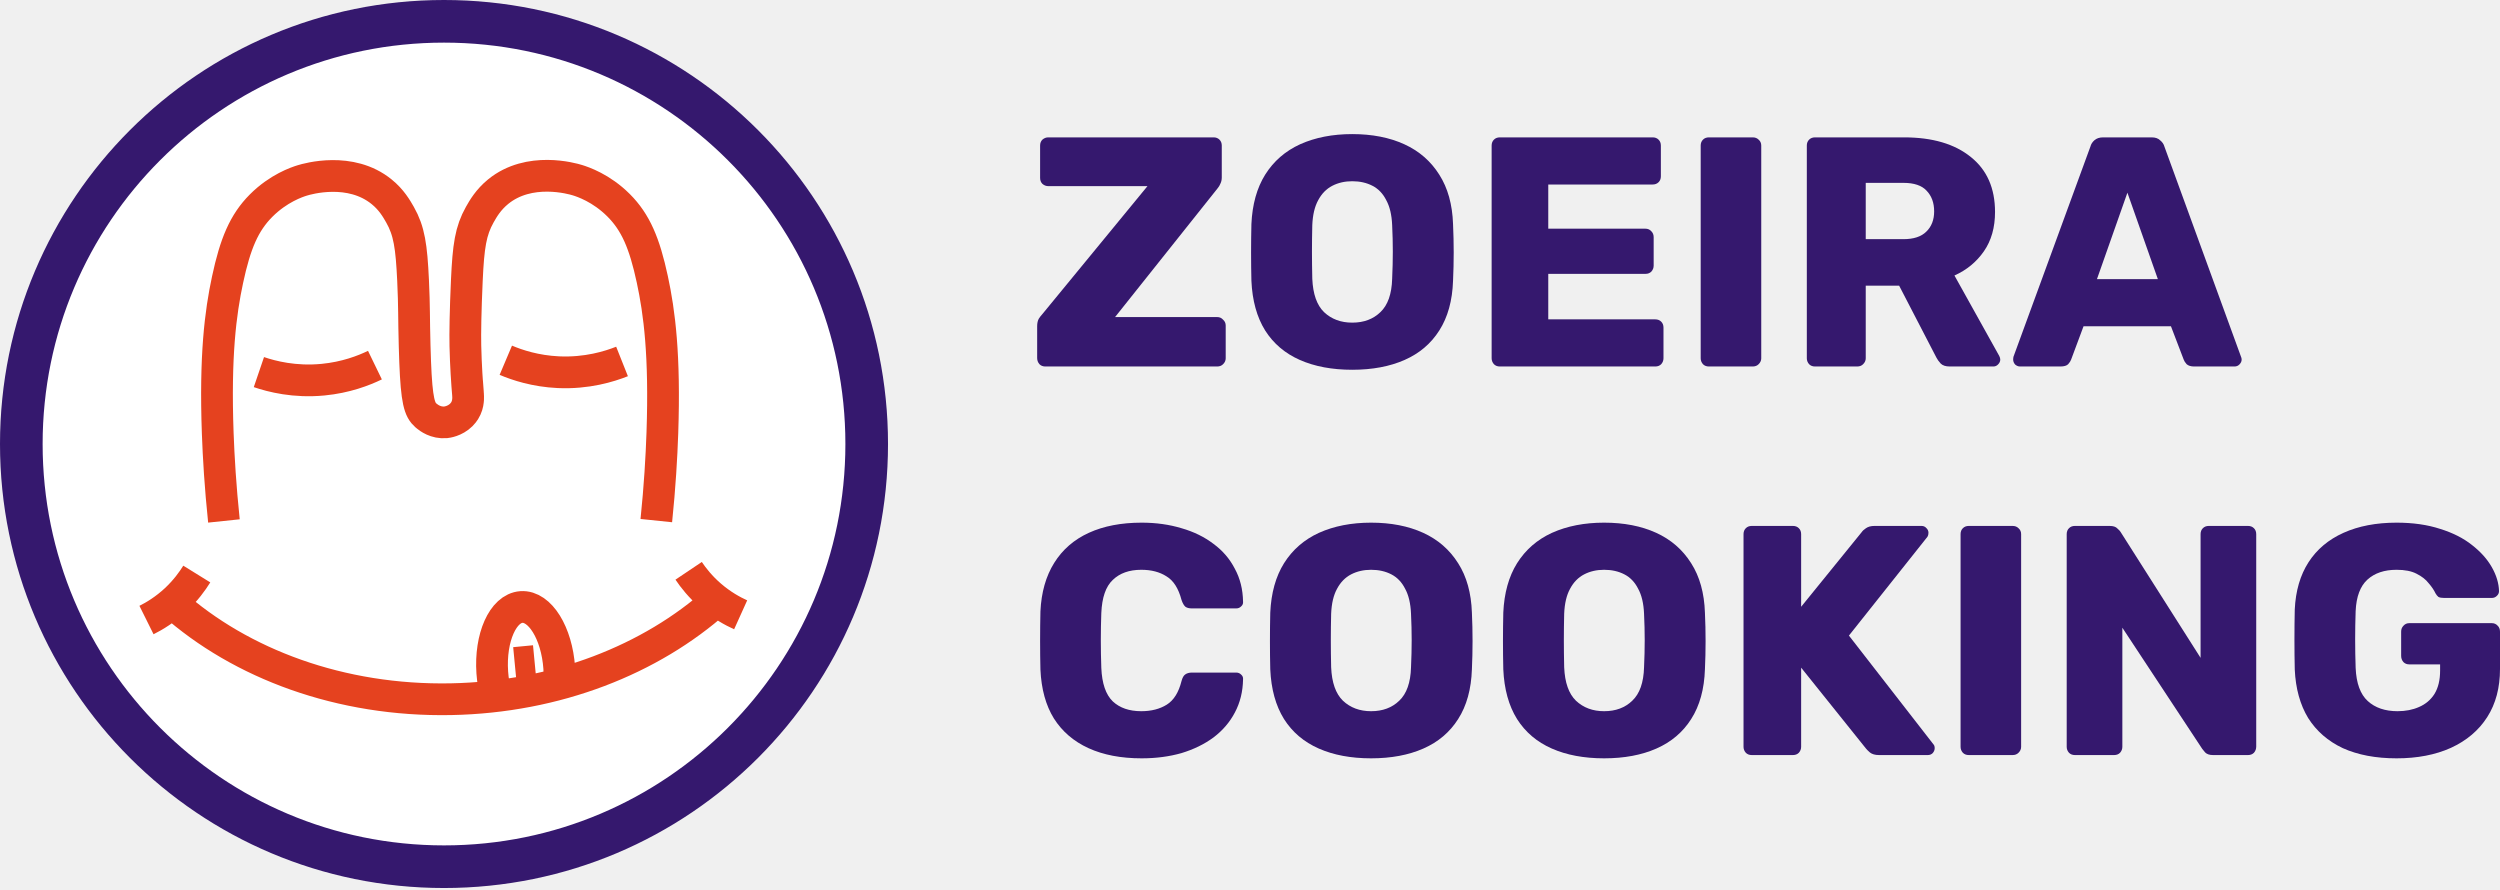
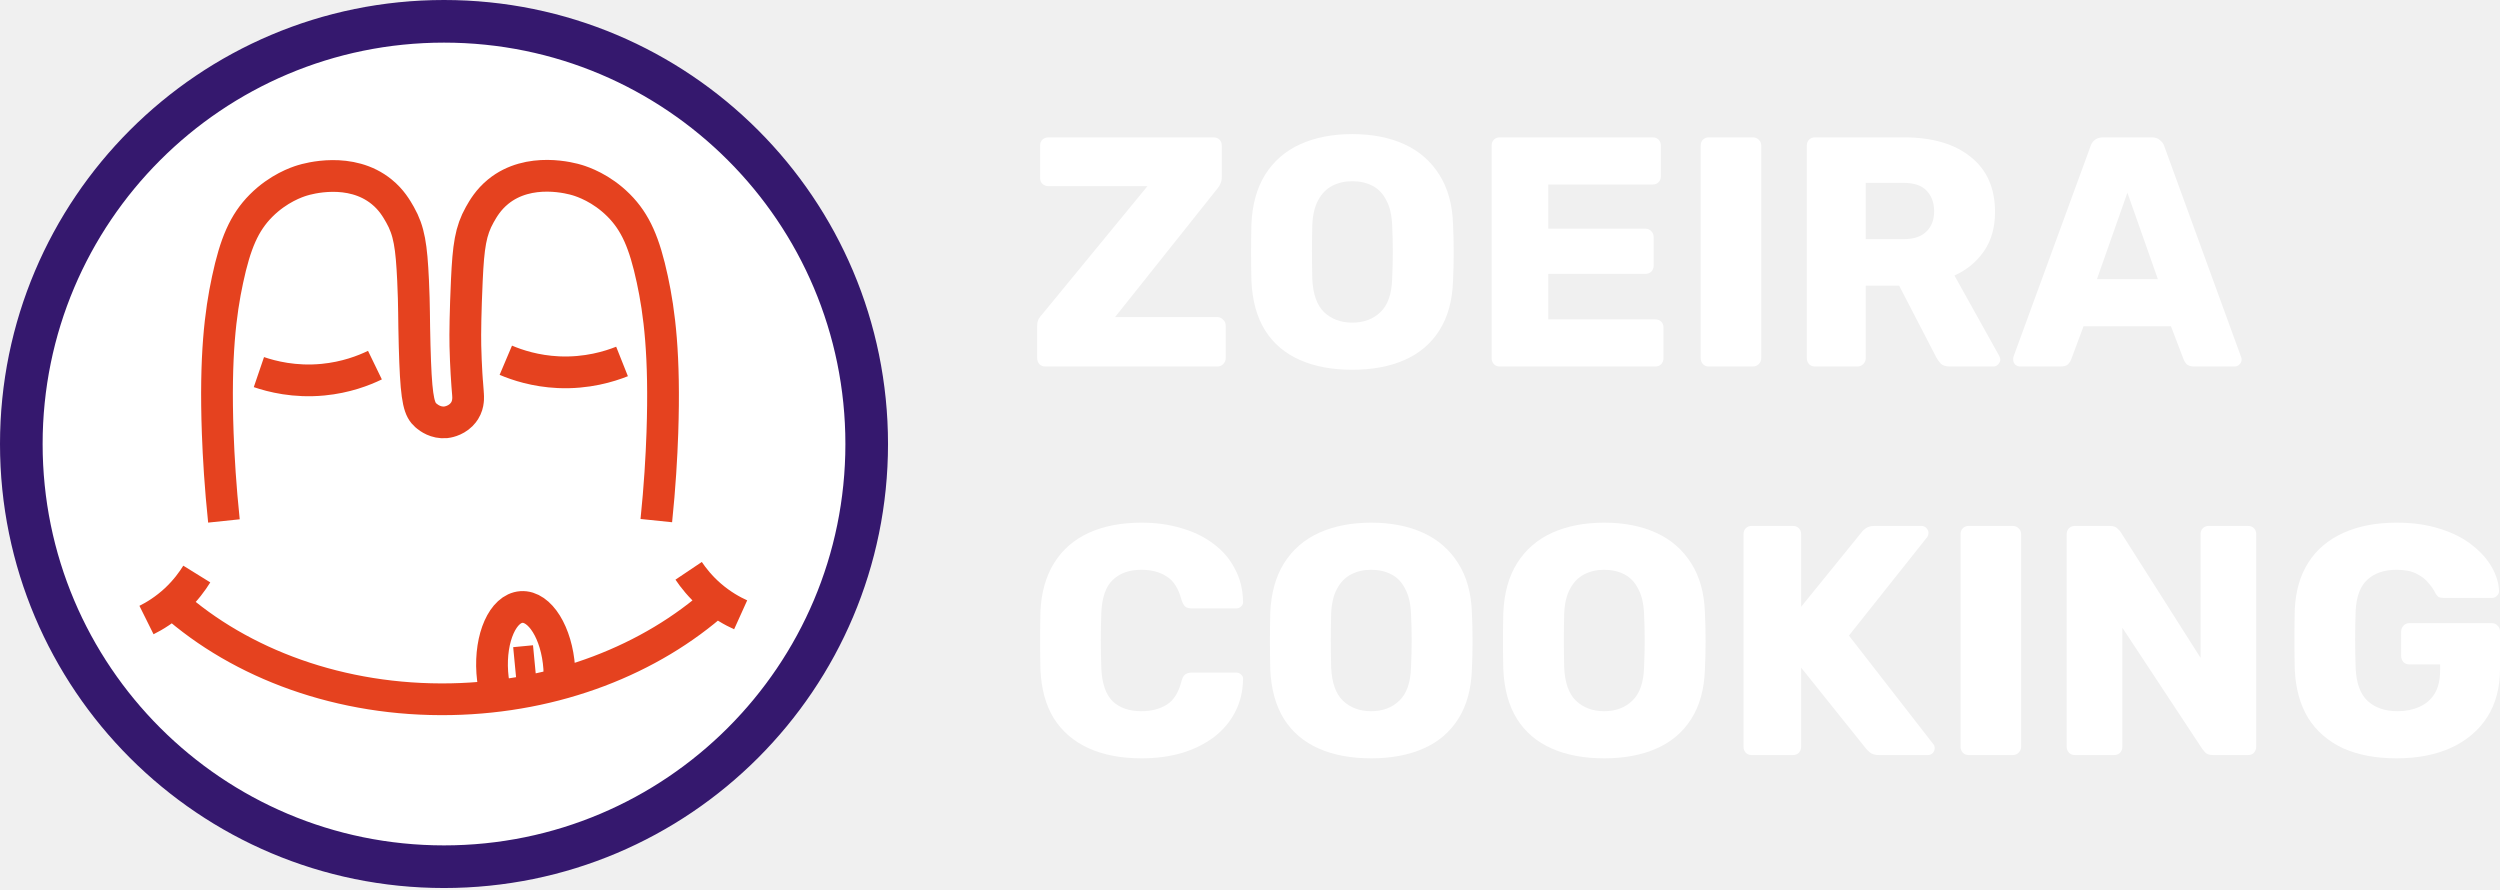
<svg xmlns="http://www.w3.org/2000/svg" width="1000" height="356" viewBox="0 0 1000 356" fill="none">
  <circle cx="177.603" cy="177.603" r="169.078" fill="white" stroke="#35186E" stroke-width="17.05" />
  <path d="M89.574 208.381C88.148 194.786 87.445 182.928 87.094 173.279C85.98 142.22 88.207 125.03 91.02 111.903C94.126 97.37 97.642 89.088 104.42 82.271C111.374 75.297 118.797 72.816 120.907 72.172C123.055 71.508 140.187 66.566 152.669 76.723C156.595 79.907 158.607 83.423 160.013 85.885C163.705 92.389 164.584 98.542 165.229 112.138C165.737 122.999 165.541 127.042 165.854 138.391C166.362 157.007 167.202 162.535 169.507 165.289C170.054 165.954 170.757 166.481 170.757 166.481C171.46 167.047 174.273 169.294 178.297 168.923C178.668 168.884 181.93 168.532 184.509 165.973C185.7 164.782 186.267 163.59 186.384 163.317C187.068 161.832 187.185 160.504 187.244 159.644C187.283 159 187.263 158.589 187.146 156.753C187.068 155.64 186.97 154.253 186.833 152.632M262.527 208.244C263.933 194.648 264.617 182.772 264.949 173.122C266.004 142.063 263.757 124.874 260.925 111.747C257.8 97.233 254.264 88.951 247.466 82.134C240.493 75.16 233.07 72.718 230.98 72.074C228.831 71.41 211.7 66.507 199.237 76.684C195.33 79.887 193.299 83.384 191.912 85.845C188.24 92.369 187.361 98.503 186.736 112.099C186.189 124.19 186.032 133.527 186.15 138.352C186.345 146.498 186.814 153.295 187.243 158.198M103.561 148.842C108.718 150.6 117.84 152.963 129.209 151.869C138.331 150.99 145.461 148.236 149.973 146.048M248.814 144.583C243.755 146.595 234.75 149.408 223.342 148.881C214.181 148.451 206.934 146.048 202.324 144.095M58.594 248.015C61.778 246.433 66.036 243.874 70.353 239.85C74.26 236.177 76.936 232.485 78.714 229.614M296.262 245.925C293.019 244.46 288.663 242.077 284.209 238.228C280.146 234.712 277.333 231.118 275.458 228.325M68.908 241.158C96.314 265.556 136.26 280.539 180.446 279.679C222.639 278.859 260.378 263.759 286.729 240.26M223.694 273.585C223.83 271.534 223.83 269.385 223.694 267.178C222.736 253.211 215.978 242.311 208.574 242.799C201.191 243.307 195.956 255.028 196.913 268.994C197.147 272.354 197.714 275.538 198.534 278.409M213.809 264.423L205.879 265.185" stroke="#E5421F" stroke-width="12.697" stroke-miterlimit="10" />
-   <path d="M418.138 146.599C417.177 146.599 416.392 146.293 415.781 145.682C415.17 144.984 414.864 144.155 414.864 143.195V130.494C414.864 129.272 415.082 128.268 415.519 127.483C416.043 126.697 416.479 126.13 416.828 125.781L458.988 74.456H419.316C418.443 74.456 417.657 74.15 416.959 73.539C416.348 72.928 416.043 72.142 416.043 71.182V58.22C416.043 57.26 416.348 56.474 416.959 55.863C417.657 55.252 418.443 54.947 419.316 54.947H485.436C486.396 54.947 487.182 55.252 487.793 55.863C488.404 56.474 488.71 57.26 488.71 58.22V70.92C488.71 71.881 488.535 72.71 488.186 73.408C487.924 74.106 487.531 74.761 487.007 75.372L446.026 126.828H486.877C487.837 126.828 488.622 127.177 489.233 127.876C489.932 128.487 490.281 129.272 490.281 130.232V143.325C490.281 144.198 489.932 144.984 489.233 145.682C488.622 146.293 487.837 146.599 486.877 146.599H418.138Z" fill="#35186E" />
-   <path d="M540.89 147.908C532.859 147.908 525.876 146.599 519.941 143.98C514.005 141.361 509.379 137.434 506.062 132.196C502.745 126.872 500.912 120.238 500.563 112.295C500.476 108.541 500.432 104.788 500.432 101.035C500.432 97.194 500.476 93.397 500.563 89.644C500.912 81.788 502.745 75.198 506.062 69.873C509.466 64.461 514.136 60.402 520.072 57.696C526.095 54.99 533.034 53.638 540.89 53.638C548.833 53.638 555.772 54.99 561.708 57.696C567.643 60.402 572.313 64.461 575.718 69.873C579.122 75.198 580.955 81.788 581.217 89.644C581.391 93.397 581.479 97.194 581.479 101.035C581.479 104.788 581.391 108.541 581.217 112.295C580.955 120.238 579.122 126.872 575.718 132.196C572.401 137.434 567.774 141.361 561.839 143.98C555.903 146.599 548.92 147.908 540.89 147.908ZM540.89 129.054C545.516 129.054 549.269 127.657 552.15 124.864C555.118 122.071 556.689 117.619 556.863 111.509C557.038 107.668 557.125 104.046 557.125 100.642C557.125 97.238 557.038 93.703 556.863 90.036C556.689 85.934 555.903 82.617 554.507 80.086C553.197 77.467 551.364 75.547 549.008 74.325C546.651 73.103 543.945 72.492 540.89 72.492C537.922 72.492 535.26 73.103 532.903 74.325C530.546 75.547 528.67 77.467 527.273 80.086C525.876 82.617 525.091 85.934 524.916 90.036C524.829 93.703 524.785 97.238 524.785 100.642C524.785 104.046 524.829 107.668 524.916 111.509C525.178 117.619 526.749 122.071 529.63 124.864C532.597 127.657 536.351 129.054 540.89 129.054Z" fill="#35186E" />
-   <path d="M599.929 146.599C598.968 146.599 598.183 146.293 597.572 145.682C596.961 144.984 596.655 144.198 596.655 143.325V58.22C596.655 57.26 596.961 56.474 597.572 55.863C598.183 55.252 598.968 54.947 599.929 54.947H661.074C662.034 54.947 662.819 55.252 663.43 55.863C664.041 56.474 664.347 57.26 664.347 58.22V70.528C664.347 71.488 664.041 72.273 663.43 72.884C662.819 73.495 662.034 73.801 661.074 73.801H619.306V91.477H658.193C659.153 91.477 659.939 91.826 660.55 92.524C661.161 93.135 661.466 93.921 661.466 94.881V106.272C661.466 107.145 661.161 107.93 660.55 108.629C659.939 109.24 659.153 109.545 658.193 109.545H619.306V127.745H662.121C663.081 127.745 663.867 128.05 664.478 128.661C665.089 129.272 665.394 130.058 665.394 131.018V143.325C665.394 144.198 665.089 144.984 664.478 145.682C663.867 146.293 663.081 146.599 662.121 146.599H599.929Z" fill="#35186E" />
-   <path d="M683.551 146.599C682.591 146.599 681.805 146.293 681.194 145.682C680.583 144.984 680.277 144.198 680.277 143.325V58.22C680.277 57.26 680.583 56.474 681.194 55.863C681.805 55.252 682.591 54.947 683.551 54.947H701.096C702.056 54.947 702.841 55.252 703.452 55.863C704.151 56.474 704.5 57.26 704.5 58.22V143.325C704.5 144.198 704.151 144.984 703.452 145.682C702.841 146.293 702.056 146.599 701.096 146.599H683.551Z" fill="#35186E" />
-   <path d="M726.001 146.599C725.041 146.599 724.255 146.293 723.644 145.682C723.033 144.984 722.728 144.198 722.728 143.325V58.22C722.728 57.26 723.033 56.474 723.644 55.863C724.255 55.252 725.041 54.947 726.001 54.947H761.614C772.962 54.947 781.865 57.565 788.325 62.803C794.784 67.953 798.013 75.285 798.013 84.799C798.013 90.996 796.53 96.234 793.562 100.511C790.594 104.788 786.666 108.018 781.778 110.2L799.716 142.409C799.977 142.933 800.108 143.413 800.108 143.849C800.108 144.547 799.803 145.202 799.192 145.813C798.668 146.337 798.057 146.599 797.359 146.599H779.945C778.286 146.599 777.064 146.206 776.279 145.42C775.493 144.547 774.926 143.762 774.577 143.064L759.651 114.259H746.296V143.325C746.296 144.198 745.946 144.984 745.248 145.682C744.637 146.293 743.851 146.599 742.891 146.599H726.001ZM746.296 95.666H761.353C765.455 95.666 768.51 94.663 770.518 92.655C772.613 90.647 773.66 87.942 773.66 84.537C773.66 81.133 772.656 78.383 770.649 76.289C768.728 74.194 765.63 73.146 761.353 73.146H746.296V95.666Z" fill="#35186E" />
-   <path d="M808.017 146.599C807.319 146.599 806.664 146.337 806.053 145.813C805.53 145.202 805.268 144.547 805.268 143.849C805.268 143.413 805.311 143.02 805.399 142.671L836.168 58.613C836.429 57.653 836.953 56.823 837.739 56.125C838.612 55.34 839.79 54.947 841.274 54.947H860.652C862.136 54.947 863.27 55.34 864.056 56.125C864.929 56.823 865.496 57.653 865.758 58.613L896.396 142.671C896.571 143.02 896.658 143.413 896.658 143.849C896.658 144.547 896.352 145.202 895.741 145.813C895.218 146.337 894.563 146.599 893.777 146.599H877.673C876.364 146.599 875.36 146.293 874.661 145.682C874.05 144.984 873.658 144.373 873.483 143.849L868.377 130.494H833.418L828.443 143.849C828.268 144.373 827.875 144.984 827.264 145.682C826.653 146.293 825.606 146.599 824.122 146.599H808.017ZM838.786 111.64H863.139L850.963 77.074L838.786 111.64Z" fill="#35186E" />
-   <path d="M456.631 303.333C448.426 303.333 441.356 301.98 435.42 299.274C429.485 296.568 424.859 292.596 421.542 287.359C418.312 282.122 416.523 275.619 416.174 267.85C416.086 264.272 416.043 260.431 416.043 256.328C416.043 252.226 416.086 248.298 416.174 244.545C416.523 236.951 418.356 230.491 421.673 225.167C424.99 219.842 429.616 215.827 435.551 213.121C441.487 210.415 448.514 209.062 456.631 209.062C462.392 209.062 467.717 209.804 472.605 211.288C477.493 212.685 481.77 214.78 485.436 217.573C489.102 220.279 491.939 223.596 493.947 227.524C496.042 231.364 497.133 235.729 497.22 240.617C497.307 241.402 497.046 242.057 496.435 242.581C495.911 243.104 495.256 243.366 494.471 243.366H476.795C475.66 243.366 474.787 243.148 474.176 242.712C473.565 242.188 473.041 241.271 472.605 239.962C471.383 235.336 469.375 232.193 466.582 230.535C463.876 228.789 460.516 227.916 456.5 227.916C451.7 227.916 447.903 229.269 445.109 231.975C442.316 234.594 440.789 239.002 440.527 245.199C440.265 252.357 440.265 259.689 440.527 267.196C440.789 273.393 442.316 277.845 445.109 280.551C447.903 283.169 451.7 284.479 456.5 284.479C460.516 284.479 463.92 283.606 466.713 281.86C469.506 280.114 471.47 276.972 472.605 272.433C472.954 271.124 473.434 270.251 474.045 269.814C474.744 269.291 475.66 269.029 476.795 269.029H494.471C495.256 269.029 495.911 269.291 496.435 269.814C497.046 270.338 497.307 270.993 497.22 271.778C497.133 276.666 496.042 281.075 493.947 285.002C491.939 288.843 489.102 292.16 485.436 294.953C481.77 297.659 477.493 299.754 472.605 301.238C467.717 302.635 462.392 303.333 456.631 303.333Z" fill="#35186E" />
-   <path d="M548.434 303.333C540.403 303.333 533.42 302.024 527.485 299.405C521.549 296.786 516.923 292.858 513.606 287.621C510.289 282.297 508.456 275.663 508.107 267.719C508.02 263.966 507.976 260.213 507.976 256.459C507.976 252.619 508.02 248.822 508.107 245.068C508.456 237.212 510.289 230.622 513.606 225.298C517.01 219.886 521.68 215.827 527.616 213.121C533.638 210.415 540.578 209.062 548.434 209.062C556.377 209.062 563.316 210.415 569.252 213.121C575.187 215.827 579.857 219.886 583.261 225.298C586.666 230.622 588.499 237.212 588.761 245.068C588.935 248.822 589.022 252.619 589.022 256.459C589.022 260.213 588.935 263.966 588.761 267.719C588.499 275.663 586.666 282.297 583.261 287.621C579.944 292.858 575.318 296.786 569.383 299.405C563.447 302.024 556.464 303.333 548.434 303.333ZM548.434 284.479C553.06 284.479 556.813 283.082 559.694 280.289C562.662 277.496 564.233 273.044 564.407 266.934C564.582 263.093 564.669 259.471 564.669 256.067C564.669 252.662 564.582 249.127 564.407 245.461C564.233 241.359 563.447 238.042 562.051 235.51C560.741 232.892 558.908 230.971 556.551 229.749C554.195 228.527 551.489 227.916 548.434 227.916C545.466 227.916 542.804 228.527 540.447 229.749C538.09 230.971 536.213 232.892 534.817 235.51C533.42 238.042 532.635 241.359 532.46 245.461C532.373 249.127 532.329 252.662 532.329 256.067C532.329 259.471 532.373 263.093 532.46 266.934C532.722 273.044 534.293 277.496 537.174 280.289C540.141 283.082 543.895 284.479 548.434 284.479Z" fill="#35186E" />
-   <path d="M641.646 303.333C633.615 303.333 626.632 302.024 620.697 299.405C614.761 296.786 610.135 292.858 606.818 287.621C603.501 282.297 601.668 275.663 601.319 267.719C601.231 263.966 601.188 260.213 601.188 256.459C601.188 252.619 601.231 248.822 601.319 245.068C601.668 237.212 603.501 230.622 606.818 225.298C610.222 219.886 614.892 215.827 620.827 213.121C626.85 210.415 633.79 209.062 641.646 209.062C649.589 209.062 656.528 210.415 662.464 213.121C668.399 215.827 673.069 219.886 676.473 225.298C679.878 230.622 681.711 237.212 681.972 245.068C682.147 248.822 682.234 252.619 682.234 256.459C682.234 260.213 682.147 263.966 681.972 267.719C681.711 275.663 679.878 282.297 676.473 287.621C673.156 292.858 668.53 296.786 662.595 299.405C656.659 302.024 649.676 303.333 641.646 303.333ZM641.646 284.479C646.272 284.479 650.025 283.082 652.906 280.289C655.873 277.496 657.445 273.044 657.619 266.934C657.794 263.093 657.881 259.471 657.881 256.067C657.881 252.662 657.794 249.127 657.619 245.461C657.445 241.359 656.659 238.042 655.262 235.51C653.953 232.892 652.12 230.971 649.763 229.749C647.407 228.527 644.701 227.916 641.646 227.916C638.678 227.916 636.016 228.527 633.659 229.749C631.302 230.971 629.425 232.892 628.029 235.51C626.632 238.042 625.847 241.359 625.672 245.461C625.585 249.127 625.541 252.662 625.541 256.067C625.541 259.471 625.585 263.093 625.672 266.934C625.934 273.044 627.505 277.496 630.385 280.289C633.353 283.082 637.107 284.479 641.646 284.479Z" fill="#35186E" />
-   <path d="M700.684 302.024C699.724 302.024 698.939 301.718 698.328 301.107C697.717 300.409 697.411 299.623 697.411 298.75V213.645C697.411 212.685 697.717 211.899 698.328 211.288C698.939 210.677 699.724 210.372 700.684 210.372H717.182C718.142 210.372 718.927 210.677 719.538 211.288C720.149 211.899 720.455 212.685 720.455 213.645V242.712L744.677 212.859C745.026 212.336 745.594 211.812 746.379 211.288C747.252 210.677 748.387 210.372 749.784 210.372H768.638C769.423 210.372 770.078 210.677 770.602 211.288C771.125 211.812 771.387 212.423 771.387 213.121C771.387 213.732 771.256 214.256 770.994 214.692L739.571 254.234L773.351 297.703C773.7 298.052 773.875 298.576 773.875 299.274C773.875 299.972 773.613 300.627 773.089 301.238C772.566 301.762 771.911 302.024 771.125 302.024H751.617C750.045 302.024 748.823 301.674 747.951 300.976C747.165 300.278 746.641 299.754 746.379 299.405L720.455 267.065V298.75C720.455 299.623 720.149 300.409 719.538 301.107C718.927 301.718 718.142 302.024 717.182 302.024H700.684Z" fill="#35186E" />
-   <path d="M787.503 302.024C786.543 302.024 785.757 301.718 785.146 301.107C784.535 300.409 784.23 299.623 784.23 298.75V213.645C784.23 212.685 784.535 211.899 785.146 211.288C785.757 210.677 786.543 210.372 787.503 210.372H805.048C806.008 210.372 806.794 210.677 807.405 211.288C808.103 211.899 808.452 212.685 808.452 213.645V298.75C808.452 299.623 808.103 300.409 807.405 301.107C806.794 301.718 806.008 302.024 805.048 302.024H787.503Z" fill="#35186E" />
-   <path d="M829.953 302.024C828.993 302.024 828.208 301.718 827.597 301.107C826.986 300.409 826.68 299.623 826.68 298.75V213.645C826.68 212.685 826.986 211.899 827.597 211.288C828.208 210.677 828.993 210.372 829.953 210.372H843.832C845.316 210.372 846.364 210.721 846.975 211.419C847.673 212.03 848.109 212.51 848.284 212.859L880.231 263.137V213.645C880.231 212.685 880.537 211.899 881.148 211.288C881.759 210.677 882.544 210.372 883.504 210.372H899.216C900.176 210.372 900.962 210.677 901.573 211.288C902.184 211.899 902.489 212.685 902.489 213.645V298.619C902.489 299.579 902.184 300.409 901.573 301.107C900.962 301.718 900.176 302.024 899.216 302.024H885.207C883.81 302.024 882.762 301.674 882.064 300.976C881.453 300.278 881.06 299.798 880.886 299.536L848.939 251.091V298.75C848.939 299.623 848.633 300.409 848.022 301.107C847.411 301.718 846.625 302.024 845.665 302.024H829.953Z" fill="#35186E" />
-   <path d="M958.626 303.333C950.334 303.333 943.176 301.98 937.154 299.274C931.218 296.481 926.592 292.466 923.275 287.228C920.045 281.904 918.256 275.444 917.907 267.85C917.819 264.097 917.776 260.125 917.776 255.936C917.776 251.659 917.819 247.6 917.907 243.759C918.256 236.34 920.089 230.055 923.406 224.905C926.723 219.755 931.393 215.827 937.415 213.121C943.438 210.415 950.509 209.062 958.626 209.062C965.173 209.062 970.978 209.891 976.04 211.55C981.103 213.121 985.336 215.26 988.741 217.966C992.232 220.671 994.894 223.639 996.727 226.869C998.56 230.099 999.521 233.285 999.608 236.427C999.608 237.212 999.302 237.867 998.691 238.391C998.168 238.915 997.513 239.176 996.727 239.176H977.611C976.651 239.176 975.909 239.046 975.386 238.784C974.949 238.435 974.556 237.954 974.207 237.343C973.596 236.034 972.68 234.681 971.458 233.285C970.323 231.801 968.708 230.535 966.613 229.488C964.606 228.44 961.943 227.916 958.626 227.916C953.738 227.916 949.854 229.226 946.973 231.844C944.093 234.463 942.522 238.653 942.26 244.414C941.998 251.92 941.998 259.514 942.26 267.196C942.522 273.306 944.137 277.714 947.104 280.42C950.072 283.126 954.044 284.479 959.019 284.479C962.249 284.479 965.129 283.911 967.661 282.777C970.279 281.642 972.33 279.896 973.814 277.539C975.298 275.095 976.04 271.997 976.04 268.243V265.756H963.733C962.772 265.756 961.987 265.45 961.376 264.839C960.765 264.141 960.459 263.311 960.459 262.351V252.662C960.459 251.702 960.765 250.917 961.376 250.306C961.987 249.607 962.772 249.258 963.733 249.258H996.727C997.688 249.258 998.473 249.607 999.084 250.306C999.695 250.917 1000 251.702 1000 252.662V267.589C1000 275.095 998.299 281.511 994.894 286.835C991.49 292.16 986.646 296.263 980.361 299.143C974.163 301.936 966.919 303.333 958.626 303.333Z" fill="#35186E" />
+   <path d="M418.138 146.599C417.177 146.599 416.392 146.293 415.781 145.682C415.17 144.984 414.864 144.155 414.864 143.195V130.494C414.864 129.272 415.082 128.268 415.519 127.483C416.043 126.697 416.479 126.13 416.828 125.781L458.988 74.456H419.316C418.443 74.456 417.657 74.15 416.959 73.539C416.348 72.928 416.043 72.142 416.043 71.182V58.22C416.043 57.26 416.348 56.474 416.959 55.863C417.657 55.252 418.443 54.947 419.316 54.947H485.436C486.396 54.947 487.182 55.252 487.793 55.863C488.404 56.474 488.71 57.26 488.71 58.22V70.92C488.71 71.881 488.535 72.71 488.186 73.408C487.924 74.106 487.531 74.761 487.007 75.372L446.026 126.828H486.877C487.837 126.828 488.622 127.177 489.233 127.876C489.932 128.487 490.281 129.272 490.281 130.232V143.325C490.281 144.198 489.932 144.984 489.233 145.682C488.622 146.293 487.837 146.599 486.877 146.599H418.138Z" fill="white" />
+   <path d="M540.89 147.908C532.859 147.908 525.876 146.599 519.941 143.98C514.005 141.361 509.379 137.434 506.062 132.196C502.745 126.872 500.912 120.238 500.563 112.295C500.476 108.541 500.432 104.788 500.432 101.035C500.432 97.194 500.476 93.397 500.563 89.644C500.912 81.788 502.745 75.198 506.062 69.873C509.466 64.461 514.136 60.402 520.072 57.696C526.095 54.99 533.034 53.638 540.89 53.638C548.833 53.638 555.772 54.99 561.708 57.696C567.643 60.402 572.313 64.461 575.718 69.873C579.122 75.198 580.955 81.788 581.217 89.644C581.391 93.397 581.479 97.194 581.479 101.035C581.479 104.788 581.391 108.541 581.217 112.295C580.955 120.238 579.122 126.872 575.718 132.196C572.401 137.434 567.774 141.361 561.839 143.98C555.903 146.599 548.92 147.908 540.89 147.908ZM540.89 129.054C545.516 129.054 549.269 127.657 552.15 124.864C555.118 122.071 556.689 117.619 556.863 111.509C557.038 107.668 557.125 104.046 557.125 100.642C557.125 97.238 557.038 93.703 556.863 90.036C556.689 85.934 555.903 82.617 554.507 80.086C553.197 77.467 551.364 75.547 549.008 74.325C546.651 73.103 543.945 72.492 540.89 72.492C537.922 72.492 535.26 73.103 532.903 74.325C530.546 75.547 528.67 77.467 527.273 80.086C525.876 82.617 525.091 85.934 524.916 90.036C524.829 93.703 524.785 97.238 524.785 100.642C524.785 104.046 524.829 107.668 524.916 111.509C525.178 117.619 526.749 122.071 529.63 124.864C532.597 127.657 536.351 129.054 540.89 129.054Z" fill="white" />
+   <path d="M599.929 146.599C598.968 146.599 598.183 146.293 597.572 145.682C596.961 144.984 596.655 144.198 596.655 143.325V58.22C596.655 57.26 596.961 56.474 597.572 55.863C598.183 55.252 598.968 54.947 599.929 54.947H661.074C662.034 54.947 662.819 55.252 663.43 55.863C664.041 56.474 664.347 57.26 664.347 58.22V70.528C664.347 71.488 664.041 72.273 663.43 72.884C662.819 73.495 662.034 73.801 661.074 73.801H619.306V91.477H658.193C659.153 91.477 659.939 91.826 660.55 92.524C661.161 93.135 661.466 93.921 661.466 94.881V106.272C661.466 107.145 661.161 107.93 660.55 108.629C659.939 109.24 659.153 109.545 658.193 109.545H619.306V127.745H662.121C663.081 127.745 663.867 128.05 664.478 128.661C665.089 129.272 665.394 130.058 665.394 131.018V143.325C665.394 144.198 665.089 144.984 664.478 145.682C663.867 146.293 663.081 146.599 662.121 146.599H599.929Z" fill="white" />
+   <path d="M683.551 146.599C682.591 146.599 681.805 146.293 681.194 145.682C680.583 144.984 680.277 144.198 680.277 143.325V58.22C680.277 57.26 680.583 56.474 681.194 55.863C681.805 55.252 682.591 54.947 683.551 54.947H701.096C702.056 54.947 702.841 55.252 703.452 55.863C704.151 56.474 704.5 57.26 704.5 58.22V143.325C704.5 144.198 704.151 144.984 703.452 145.682C702.841 146.293 702.056 146.599 701.096 146.599H683.551Z" fill="white" />
+   <path d="M726.001 146.599C725.041 146.599 724.255 146.293 723.644 145.682C723.033 144.984 722.728 144.198 722.728 143.325V58.22C722.728 57.26 723.033 56.474 723.644 55.863C724.255 55.252 725.041 54.947 726.001 54.947H761.614C772.962 54.947 781.865 57.565 788.325 62.803C794.784 67.953 798.013 75.285 798.013 84.799C798.013 90.996 796.53 96.234 793.562 100.511C790.594 104.788 786.666 108.018 781.778 110.2L799.716 142.409C799.977 142.933 800.108 143.413 800.108 143.849C800.108 144.547 799.803 145.202 799.192 145.813C798.668 146.337 798.057 146.599 797.359 146.599H779.945C778.286 146.599 777.064 146.206 776.279 145.42C775.493 144.547 774.926 143.762 774.577 143.064L759.651 114.259H746.296V143.325C746.296 144.198 745.946 144.984 745.248 145.682C744.637 146.293 743.851 146.599 742.891 146.599H726.001ZM746.296 95.666H761.353C765.455 95.666 768.51 94.663 770.518 92.655C772.613 90.647 773.66 87.942 773.66 84.537C773.66 81.133 772.656 78.383 770.649 76.289C768.728 74.194 765.63 73.146 761.353 73.146H746.296V95.666Z" fill="white" />
+   <path d="M808.017 146.599C807.319 146.599 806.664 146.337 806.053 145.813C805.53 145.202 805.268 144.547 805.268 143.849C805.268 143.413 805.311 143.02 805.399 142.671L836.168 58.613C836.429 57.653 836.953 56.823 837.739 56.125C838.612 55.34 839.79 54.947 841.274 54.947H860.652C862.136 54.947 863.27 55.34 864.056 56.125C864.929 56.823 865.496 57.653 865.758 58.613L896.396 142.671C896.571 143.02 896.658 143.413 896.658 143.849C896.658 144.547 896.352 145.202 895.741 145.813C895.218 146.337 894.563 146.599 893.777 146.599H877.673C876.364 146.599 875.36 146.293 874.661 145.682C874.05 144.984 873.658 144.373 873.483 143.849L868.377 130.494H833.418L828.443 143.849C828.268 144.373 827.875 144.984 827.264 145.682C826.653 146.293 825.606 146.599 824.122 146.599H808.017ZM838.786 111.64H863.139L850.963 77.074L838.786 111.64Z" fill="white" />
+   <path d="M456.631 303.333C448.426 303.333 441.356 301.98 435.42 299.274C429.485 296.568 424.859 292.596 421.542 287.359C418.312 282.122 416.523 275.619 416.174 267.85C416.086 264.272 416.043 260.431 416.043 256.328C416.043 252.226 416.086 248.298 416.174 244.545C416.523 236.951 418.356 230.491 421.673 225.167C424.99 219.842 429.616 215.827 435.551 213.121C441.487 210.415 448.514 209.062 456.631 209.062C462.392 209.062 467.717 209.804 472.605 211.288C477.493 212.685 481.77 214.78 485.436 217.573C489.102 220.279 491.939 223.596 493.947 227.524C496.042 231.364 497.133 235.729 497.22 240.617C497.307 241.402 497.046 242.057 496.435 242.581C495.911 243.104 495.256 243.366 494.471 243.366H476.795C475.66 243.366 474.787 243.148 474.176 242.712C473.565 242.188 473.041 241.271 472.605 239.962C471.383 235.336 469.375 232.193 466.582 230.535C463.876 228.789 460.516 227.916 456.5 227.916C451.7 227.916 447.903 229.269 445.109 231.975C442.316 234.594 440.789 239.002 440.527 245.199C440.265 252.357 440.265 259.689 440.527 267.196C440.789 273.393 442.316 277.845 445.109 280.551C447.903 283.169 451.7 284.479 456.5 284.479C460.516 284.479 463.92 283.606 466.713 281.86C469.506 280.114 471.47 276.972 472.605 272.433C472.954 271.124 473.434 270.251 474.045 269.814C474.744 269.291 475.66 269.029 476.795 269.029H494.471C495.256 269.029 495.911 269.291 496.435 269.814C497.046 270.338 497.307 270.993 497.22 271.778C497.133 276.666 496.042 281.075 493.947 285.002C491.939 288.843 489.102 292.16 485.436 294.953C481.77 297.659 477.493 299.754 472.605 301.238C467.717 302.635 462.392 303.333 456.631 303.333Z" fill="white" />
+   <path d="M548.434 303.333C540.403 303.333 533.42 302.024 527.485 299.405C521.549 296.786 516.923 292.858 513.606 287.621C510.289 282.297 508.456 275.663 508.107 267.719C508.02 263.966 507.976 260.213 507.976 256.459C507.976 252.619 508.02 248.822 508.107 245.068C508.456 237.212 510.289 230.622 513.606 225.298C517.01 219.886 521.68 215.827 527.616 213.121C533.638 210.415 540.578 209.062 548.434 209.062C556.377 209.062 563.316 210.415 569.252 213.121C575.187 215.827 579.857 219.886 583.261 225.298C586.666 230.622 588.499 237.212 588.761 245.068C588.935 248.822 589.022 252.619 589.022 256.459C589.022 260.213 588.935 263.966 588.761 267.719C588.499 275.663 586.666 282.297 583.261 287.621C579.944 292.858 575.318 296.786 569.383 299.405C563.447 302.024 556.464 303.333 548.434 303.333ZM548.434 284.479C553.06 284.479 556.813 283.082 559.694 280.289C562.662 277.496 564.233 273.044 564.407 266.934C564.582 263.093 564.669 259.471 564.669 256.067C564.669 252.662 564.582 249.127 564.407 245.461C564.233 241.359 563.447 238.042 562.051 235.51C560.741 232.892 558.908 230.971 556.551 229.749C554.195 228.527 551.489 227.916 548.434 227.916C545.466 227.916 542.804 228.527 540.447 229.749C538.09 230.971 536.213 232.892 534.817 235.51C533.42 238.042 532.635 241.359 532.46 245.461C532.373 249.127 532.329 252.662 532.329 256.067C532.329 259.471 532.373 263.093 532.46 266.934C532.722 273.044 534.293 277.496 537.174 280.289C540.141 283.082 543.895 284.479 548.434 284.479Z" fill="white" />
+   <path d="M641.646 303.333C633.615 303.333 626.632 302.024 620.697 299.405C614.761 296.786 610.135 292.858 606.818 287.621C603.501 282.297 601.668 275.663 601.319 267.719C601.231 263.966 601.188 260.213 601.188 256.459C601.188 252.619 601.231 248.822 601.319 245.068C601.668 237.212 603.501 230.622 606.818 225.298C610.222 219.886 614.892 215.827 620.827 213.121C626.85 210.415 633.79 209.062 641.646 209.062C649.589 209.062 656.528 210.415 662.464 213.121C668.399 215.827 673.069 219.886 676.473 225.298C679.878 230.622 681.711 237.212 681.972 245.068C682.147 248.822 682.234 252.619 682.234 256.459C682.234 260.213 682.147 263.966 681.972 267.719C681.711 275.663 679.878 282.297 676.473 287.621C673.156 292.858 668.53 296.786 662.595 299.405C656.659 302.024 649.676 303.333 641.646 303.333ZM641.646 284.479C646.272 284.479 650.025 283.082 652.906 280.289C655.873 277.496 657.445 273.044 657.619 266.934C657.794 263.093 657.881 259.471 657.881 256.067C657.881 252.662 657.794 249.127 657.619 245.461C657.445 241.359 656.659 238.042 655.262 235.51C653.953 232.892 652.12 230.971 649.763 229.749C647.407 228.527 644.701 227.916 641.646 227.916C638.678 227.916 636.016 228.527 633.659 229.749C631.302 230.971 629.425 232.892 628.029 235.51C626.632 238.042 625.847 241.359 625.672 245.461C625.585 249.127 625.541 252.662 625.541 256.067C625.541 259.471 625.585 263.093 625.672 266.934C625.934 273.044 627.505 277.496 630.385 280.289C633.353 283.082 637.107 284.479 641.646 284.479Z" fill="white" />
+   <path d="M700.684 302.024C699.724 302.024 698.939 301.718 698.328 301.107C697.717 300.409 697.411 299.623 697.411 298.75V213.645C697.411 212.685 697.717 211.899 698.328 211.288C698.939 210.677 699.724 210.372 700.684 210.372H717.182C718.142 210.372 718.927 210.677 719.538 211.288C720.149 211.899 720.455 212.685 720.455 213.645V242.712L744.677 212.859C745.026 212.336 745.594 211.812 746.379 211.288C747.252 210.677 748.387 210.372 749.784 210.372H768.638C769.423 210.372 770.078 210.677 770.602 211.288C771.125 211.812 771.387 212.423 771.387 213.121C771.387 213.732 771.256 214.256 770.994 214.692L739.571 254.234L773.351 297.703C773.7 298.052 773.875 298.576 773.875 299.274C773.875 299.972 773.613 300.627 773.089 301.238C772.566 301.762 771.911 302.024 771.125 302.024H751.617C750.045 302.024 748.823 301.674 747.951 300.976C747.165 300.278 746.641 299.754 746.379 299.405L720.455 267.065V298.75C720.455 299.623 720.149 300.409 719.538 301.107C718.927 301.718 718.142 302.024 717.182 302.024H700.684Z" fill="white" />
+   <path d="M787.503 302.024C786.543 302.024 785.757 301.718 785.146 301.107C784.535 300.409 784.23 299.623 784.23 298.75V213.645C784.23 212.685 784.535 211.899 785.146 211.288C785.757 210.677 786.543 210.372 787.503 210.372H805.048C806.008 210.372 806.794 210.677 807.405 211.288C808.103 211.899 808.452 212.685 808.452 213.645V298.75C808.452 299.623 808.103 300.409 807.405 301.107C806.794 301.718 806.008 302.024 805.048 302.024H787.503Z" fill="white" />
+   <path d="M829.953 302.024C828.993 302.024 828.208 301.718 827.597 301.107C826.986 300.409 826.68 299.623 826.68 298.75V213.645C826.68 212.685 826.986 211.899 827.597 211.288C828.208 210.677 828.993 210.372 829.953 210.372H843.832C845.316 210.372 846.364 210.721 846.975 211.419C847.673 212.03 848.109 212.51 848.284 212.859L880.231 263.137V213.645C880.231 212.685 880.537 211.899 881.148 211.288C881.759 210.677 882.544 210.372 883.504 210.372H899.216C900.176 210.372 900.962 210.677 901.573 211.288C902.184 211.899 902.489 212.685 902.489 213.645V298.619C902.489 299.579 902.184 300.409 901.573 301.107C900.962 301.718 900.176 302.024 899.216 302.024H885.207C883.81 302.024 882.762 301.674 882.064 300.976C881.453 300.278 881.06 299.798 880.886 299.536L848.939 251.091V298.75C848.939 299.623 848.633 300.409 848.022 301.107C847.411 301.718 846.625 302.024 845.665 302.024H829.953Z" fill="white" />
+   <path d="M958.626 303.333C950.334 303.333 943.176 301.98 937.154 299.274C931.218 296.481 926.592 292.466 923.275 287.228C920.045 281.904 918.256 275.444 917.907 267.85C917.819 264.097 917.776 260.125 917.776 255.936C917.776 251.659 917.819 247.6 917.907 243.759C918.256 236.34 920.089 230.055 923.406 224.905C926.723 219.755 931.393 215.827 937.415 213.121C943.438 210.415 950.509 209.062 958.626 209.062C965.173 209.062 970.978 209.891 976.04 211.55C981.103 213.121 985.336 215.26 988.741 217.966C992.232 220.671 994.894 223.639 996.727 226.869C998.56 230.099 999.521 233.285 999.608 236.427C999.608 237.212 999.302 237.867 998.691 238.391C998.168 238.915 997.513 239.176 996.727 239.176H977.611C976.651 239.176 975.909 239.046 975.386 238.784C974.949 238.435 974.556 237.954 974.207 237.343C973.596 236.034 972.68 234.681 971.458 233.285C970.323 231.801 968.708 230.535 966.613 229.488C964.606 228.44 961.943 227.916 958.626 227.916C953.738 227.916 949.854 229.226 946.973 231.844C944.093 234.463 942.522 238.653 942.26 244.414C941.998 251.92 941.998 259.514 942.26 267.196C942.522 273.306 944.137 277.714 947.104 280.42C950.072 283.126 954.044 284.479 959.019 284.479C962.249 284.479 965.129 283.911 967.661 282.777C970.279 281.642 972.33 279.896 973.814 277.539C975.298 275.095 976.04 271.997 976.04 268.243V265.756H963.733C962.772 265.756 961.987 265.45 961.376 264.839C960.765 264.141 960.459 263.311 960.459 262.351V252.662C960.459 251.702 960.765 250.917 961.376 250.306C961.987 249.607 962.772 249.258 963.733 249.258H996.727C997.688 249.258 998.473 249.607 999.084 250.306C999.695 250.917 1000 251.702 1000 252.662V267.589C1000 275.095 998.299 281.511 994.894 286.835C991.49 292.16 986.646 296.263 980.361 299.143C974.163 301.936 966.919 303.333 958.626 303.333Z" fill="white" />
</svg>
